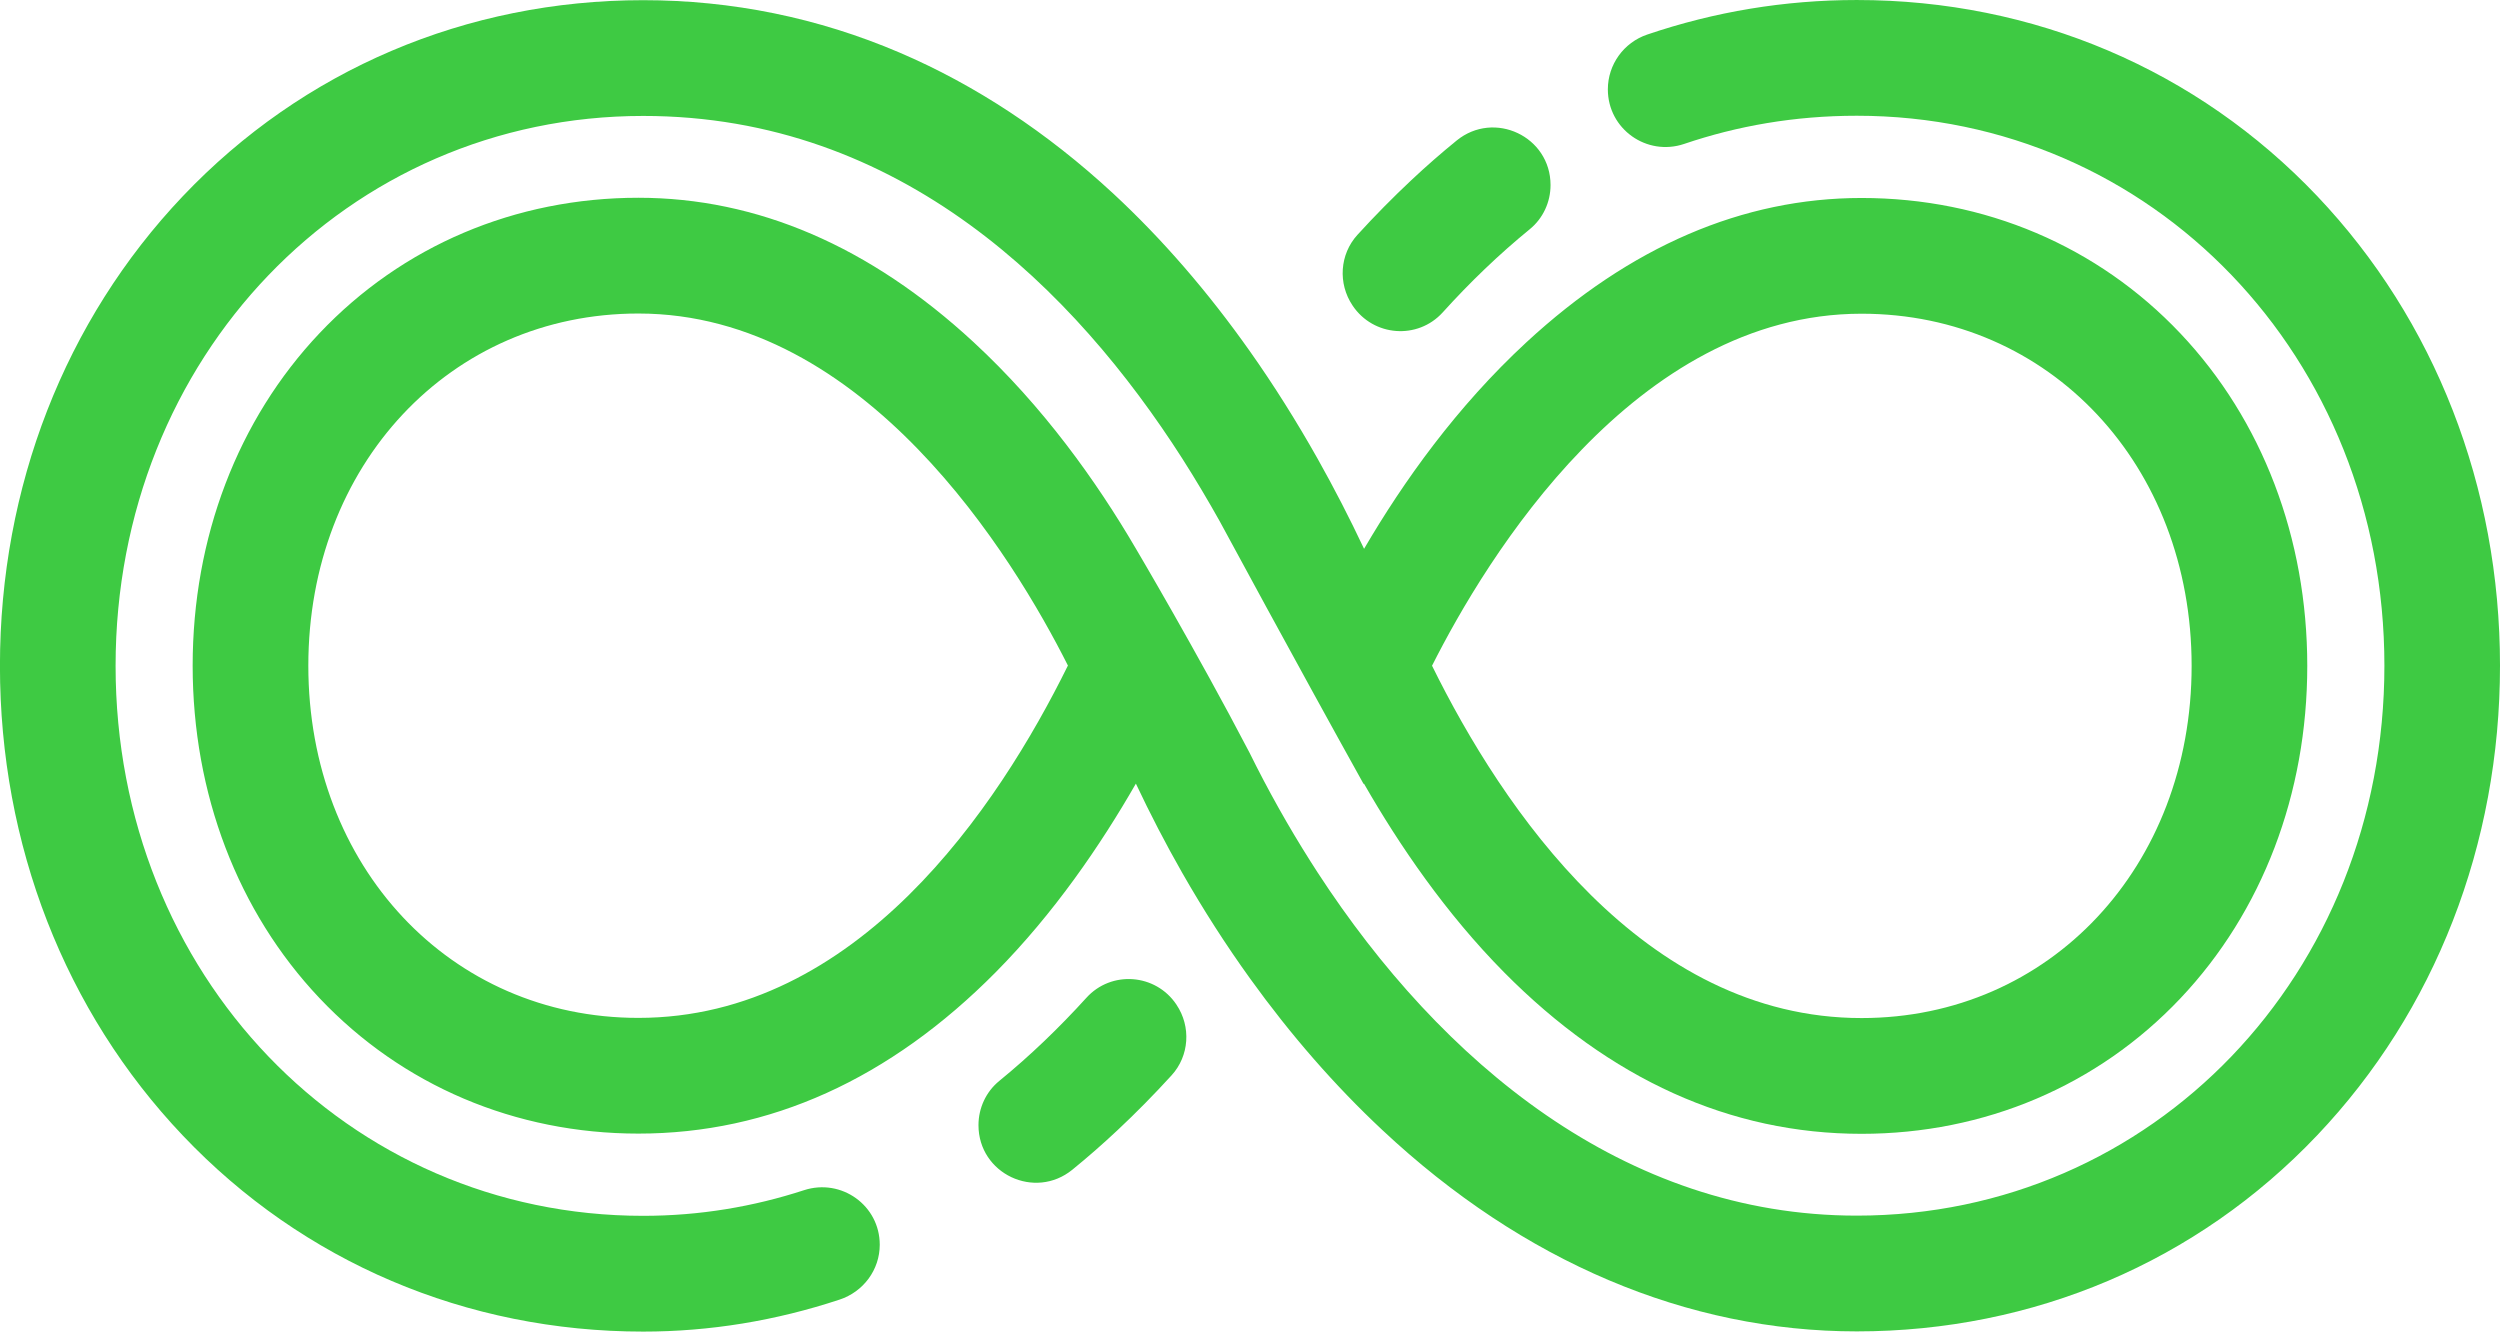
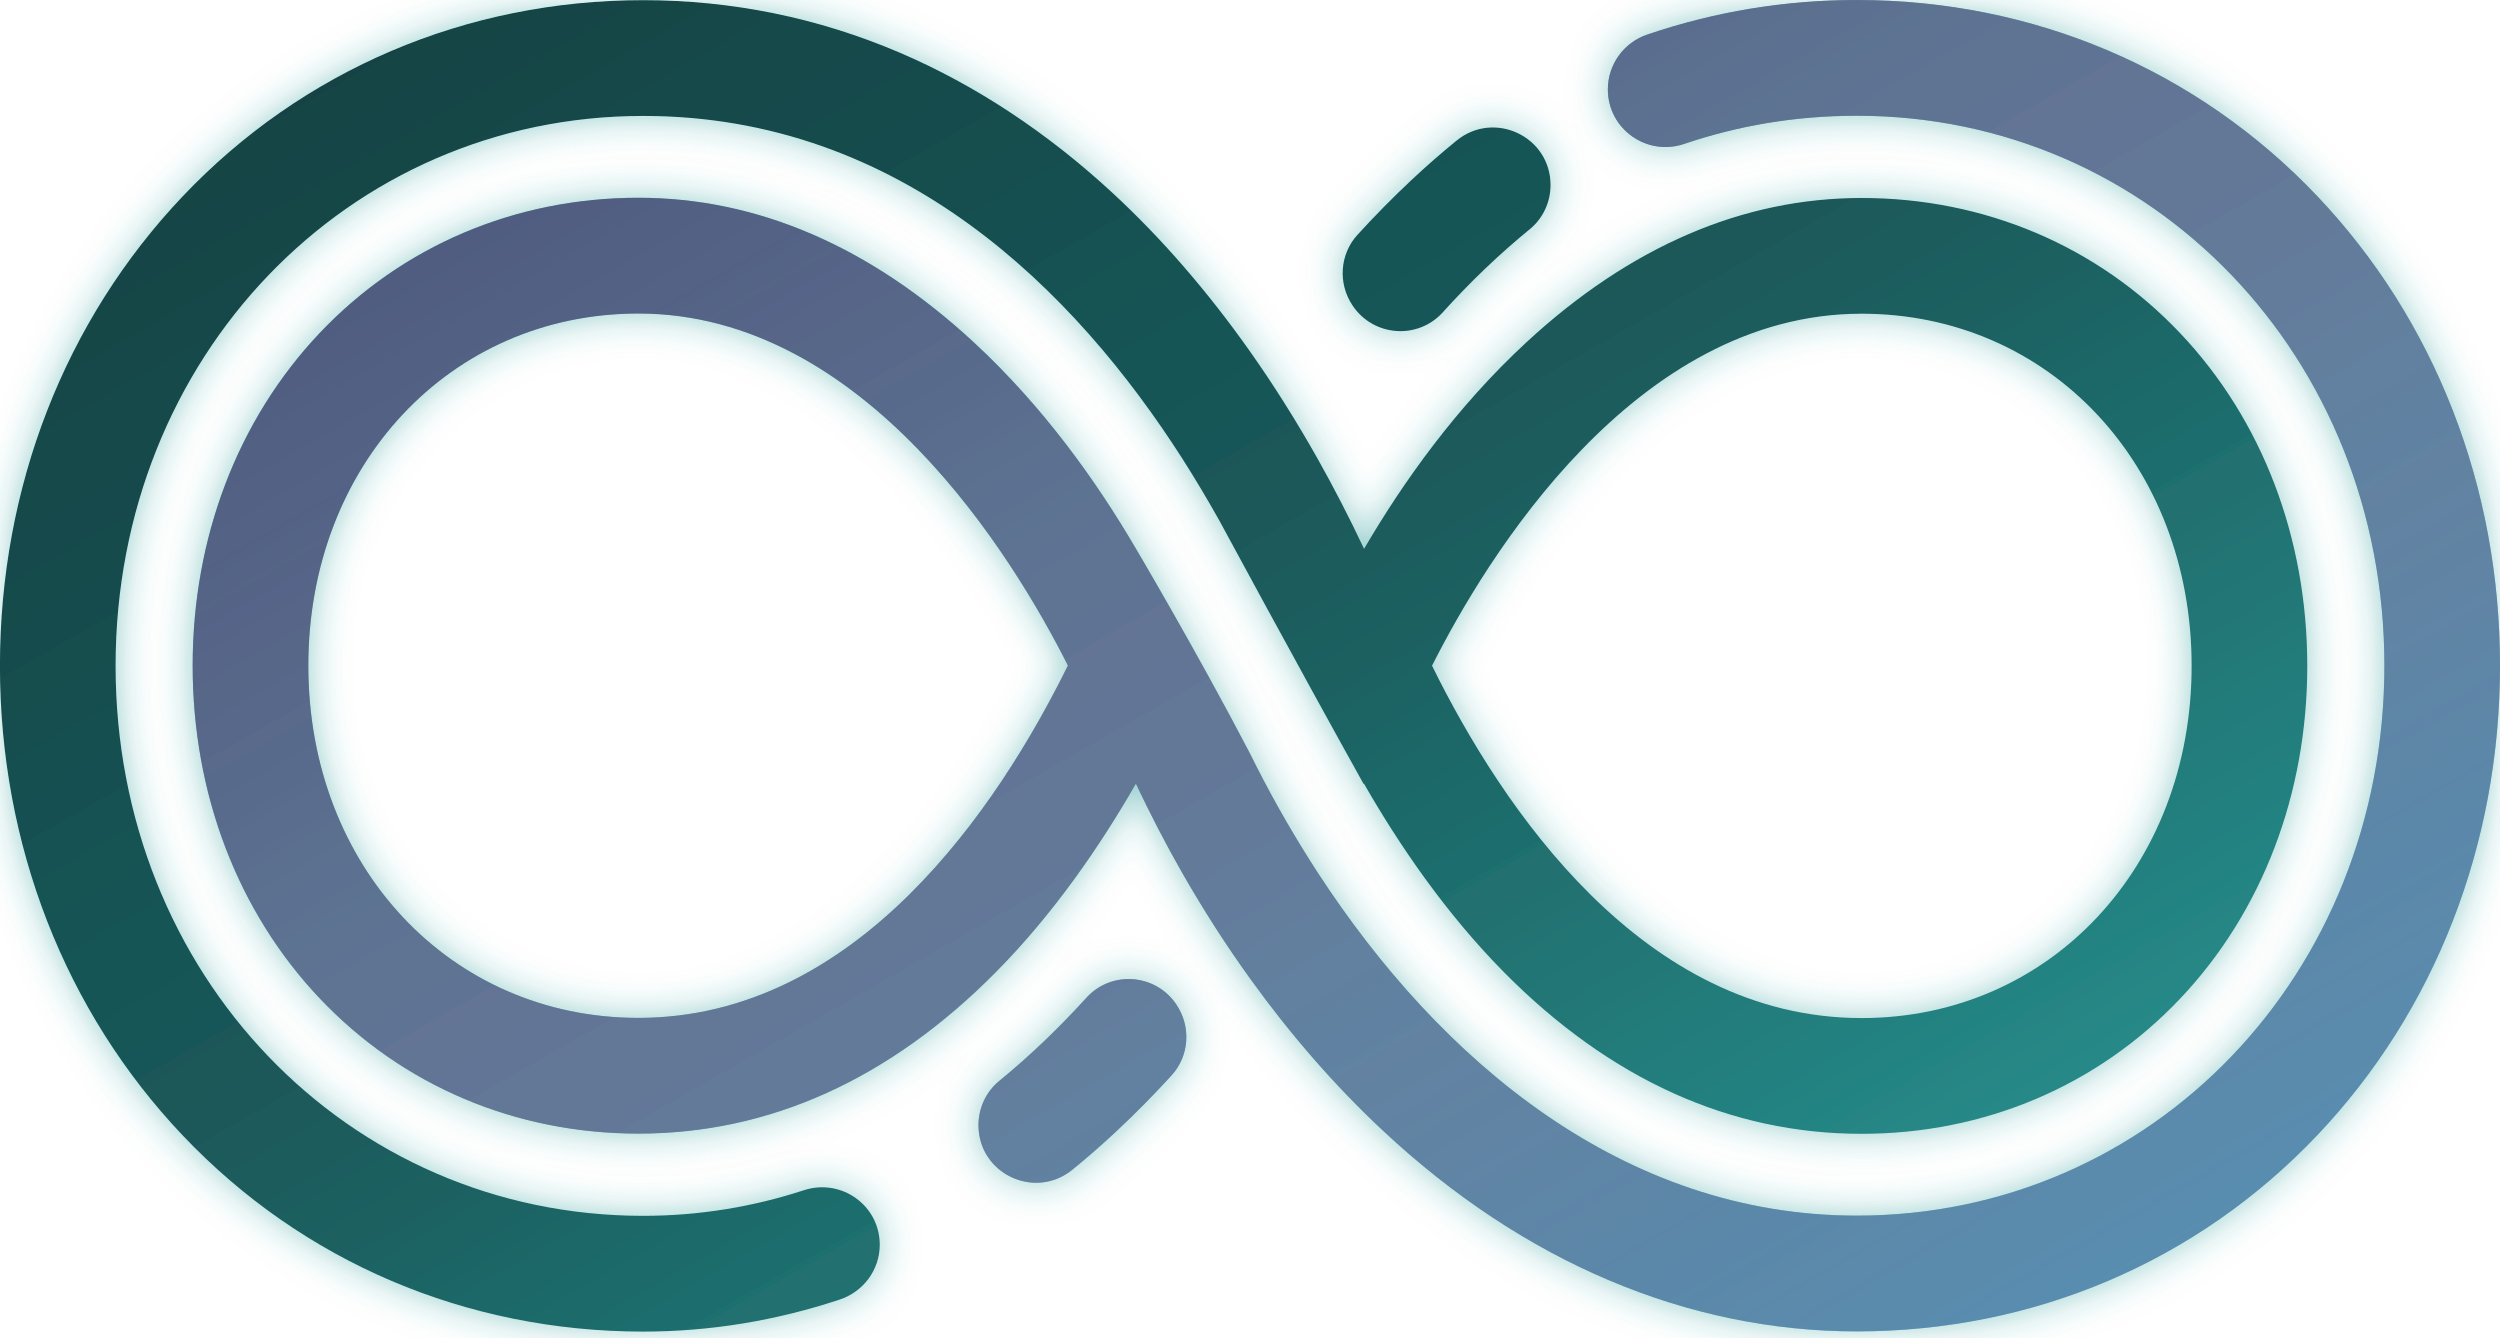
<svg xmlns="http://www.w3.org/2000/svg" width="402" height="215" viewBox="0 0 402 215" fill="none">
-   <path d="M182.653 88.227C176.304 77.374 167.738 65.356 156.532 54.998C139.869 39.599 121.738 31.8 102.65 31.8C82.875 31.8 64.667 39.53 51.38 53.579C38.224 67.486 30.979 86.473 30.979 107.038C30.979 127.617 38.224 146.597 51.38 160.503C64.667 174.553 82.871 182.283 102.65 182.283C123.743 182.283 143.084 173.537 160.143 156.3C169.474 146.866 176.934 135.963 182.65 126.006C184.97 130.928 187.455 135.713 190.094 140.339C193.49 146.281 197.127 151.954 201 157.331C207.491 166.353 214.621 174.549 222.292 181.721C244.898 202.897 271.273 214.088 298.569 214.088C326.999 214.088 353.292 202.897 372.595 182.564C391.556 162.596 402 135.778 402 107.038C402 78.309 391.552 51.495 372.595 31.519C353.292 11.194 326.999 0.002 298.569 0.002C286.991 0.002 275.694 1.883 264.869 5.559C261.093 6.844 258.542 10.382 258.542 14.37C258.542 20.751 264.8 25.185 270.835 23.135C279.316 20.258 288.543 18.612 298.573 18.612C346.144 18.612 383.412 57.456 383.412 107.038C383.412 156.634 346.144 195.474 298.573 195.474C261.147 195.474 231.719 170.764 211.901 140.339C211.513 139.743 211.137 139.155 210.76 138.559C207.149 132.867 203.861 126.986 200.923 121.033C192.43 104.753 182.653 88.227 182.653 88.227ZM102.65 163.676C72.392 163.676 49.579 139.328 49.579 107.041C49.579 74.766 72.392 50.414 102.65 50.414C139.166 50.414 163.013 89.731 171.721 107.018C160.458 129.851 137.829 163.676 102.65 163.676ZM189.153 161.515C185.819 156.554 178.701 156.008 174.687 160.45C170.315 165.268 165.644 169.761 160.681 173.814C158.557 175.549 157.339 178.172 157.339 180.925C157.339 188.736 166.393 193.017 172.447 188.079C174.909 186.075 177.326 183.96 179.703 181.729C182.68 178.941 185.58 175.995 188.392 172.91C191.246 169.784 191.546 165.076 189.18 161.561L189.153 161.515Z" fill="#3ECA43" />
-   <path d="M219.277 126.083L219.315 125.994C225.035 135.967 232.502 146.885 241.844 156.335C258.896 173.568 278.249 182.318 299.337 182.318C319.112 182.318 337.324 174.588 350.607 160.538C363.764 146.632 371.009 127.648 371.009 107.073C371.009 86.505 363.764 67.521 350.607 53.614C337.324 39.565 319.116 31.835 299.337 31.835C280.246 31.835 262.123 39.635 245.455 55.033C234.254 65.387 225.688 77.397 219.342 88.251C216.987 83.251 214.49 78.417 211.871 73.759C208.456 67.698 204.826 61.929 200.996 56.503C194.235 46.926 186.864 38.404 179.008 31.123C168.383 21.286 156.825 13.663 144.659 8.46C131.583 2.864 117.708 0.029 103.423 0.029C74.989 0.029 48.699 11.221 29.396 31.55C10.436 51.526 -0.009 78.34 -0.009 107.069C-0.009 135.809 10.436 162.623 29.396 182.595C48.695 202.928 74.989 214.12 103.423 214.12C114.151 214.12 124.734 212.374 135.002 208.978C138.832 207.716 141.463 204.19 141.463 200.151C141.463 193.829 135.294 189.429 129.286 191.383C121.154 194.032 112.526 195.505 103.426 195.505C55.852 195.505 18.587 156.662 18.587 107.069C18.587 57.483 55.852 18.643 103.426 18.643C144.897 18.643 172.847 46.746 190.125 73.755C192.288 77.147 194.285 80.52 196.125 83.809C196.125 83.809 208.379 106.488 219.277 126.083ZM299.337 163.704C264.162 163.704 241.529 129.879 230.271 107.049C238.983 89.762 262.829 50.445 299.337 50.445C329.599 50.445 352.413 74.798 352.413 107.073C352.413 139.355 329.599 163.704 299.337 163.704ZM217.513 49.157C220.852 54.122 227.962 54.668 231.984 50.238C236.351 45.403 241.022 40.911 245.981 36.862C248.113 35.127 249.327 32.504 249.327 29.758C249.327 21.947 240.269 17.671 234.219 22.605C231.761 24.608 229.341 26.716 226.967 28.947C223.986 31.743 221.086 34.681 218.274 37.765C215.416 40.9 215.124 45.596 217.483 49.111L217.513 49.157Z" fill="#3ECA43" />
+   <filter id="glow1" x="-50%" y="-50%" width="200%" height="200%">
+     <feGaussianBlur stdDeviation="8" result="blur" />
+     <feComposite in="SourceGraphic" in2="blur" operator="over" />
+   </filter>
+   <defs>
+     <linearGradient id="purpleGradient" x1="0%" y1="0%" x2="100%" y2="100%">
+       <stop offset="0%" stop-color="#0F3D3E" />
+       <stop offset="50%" stop-color="#1B5B5C" />
+       <stop offset="100%" stop-color="#2A9D9A" />
+     </linearGradient>
+     <linearGradient id="shimmerGradient" x1="0%" y1="0%" x2="100%" y2="100%">
+       <stop offset="0%" stop-color="#C77DFF" stop-opacity="0.7" />
+       <stop offset="40%" stop-color="#E0AAFF" stop-opacity="0.9" />
+       <stop offset="60%" stop-color="#E0AAFF" stop-opacity="0.9" />
+       <stop offset="100%" stop-color="#C77DFF" stop-opacity="0.7" />
+     </linearGradient>
+   </defs>
+   <g filter="url(#shadow)">
+     <path d="M182.653 88.227C176.304 77.374 167.738 65.356 156.532 54.998C139.869 39.599 121.738 31.8 102.65 31.8C82.875 31.8 64.667 39.53 51.38 53.579C38.224 67.486 30.979 86.473 30.979 107.038C30.979 127.617 38.224 146.597 51.38 160.503C64.667 174.553 82.871 182.283 102.65 182.283C123.743 182.283 143.084 173.537 160.143 156.3C169.474 146.866 176.934 135.963 182.65 126.006C184.97 130.928 187.455 135.713 190.094 140.339C193.49 146.281 197.127 151.954 201 157.331C207.491 166.353 214.621 174.549 222.292 181.721C244.898 202.897 271.273 214.088 298.569 214.088C326.999 214.088 353.292 202.897 372.595 182.564C391.556 162.596 402 135.778 402 107.038C402 78.309 391.552 51.495 372.595 31.519C353.292 11.194 326.999 0.002 298.569 0.002C286.991 0.002 275.694 1.883 264.869 5.559C261.093 6.844 258.542 10.382 258.542 14.37C258.542 20.751 264.8 25.185 270.835 23.135C279.316 20.258 288.543 18.612 298.573 18.612C346.144 18.612 383.412 57.456 383.412 107.038C383.412 156.634 346.144 195.474 298.573 195.474C261.147 195.474 231.719 170.764 211.901 140.339C211.513 139.743 211.137 139.155 210.76 138.559C207.149 132.867 203.861 126.986 200.923 121.033C192.43 104.753 182.653 88.227 182.653 88.227ZM102.65 163.676C72.392 163.676 49.579 139.328 49.579 107.041C49.579 74.766 72.392 50.414 102.65 50.414C139.166 50.414 163.013 89.731 171.721 107.018C160.458 129.851 137.829 163.676 102.65 163.676ZM189.153 161.515C185.819 156.554 178.701 156.008 174.687 160.45C170.315 165.268 165.644 169.761 160.681 173.814C158.557 175.549 157.339 178.172 157.339 180.925C157.339 188.736 166.393 193.017 172.447 188.079C174.909 186.075 177.326 183.96 179.703 181.729C182.68 178.941 185.58 175.995 188.392 172.91C191.246 169.784 191.546 165.076 189.18 161.561L189.153 161.515Z" fill="url(#purpleGradient)" />
+     <path d="M219.277 126.083L219.315 125.994C225.035 135.967 232.502 146.885 241.844 156.335C258.896 173.568 278.249 182.318 299.337 182.318C319.112 182.318 337.324 174.588 350.607 160.538C363.764 146.632 371.009 127.648 371.009 107.073C371.009 86.505 363.764 67.521 350.607 53.614C337.324 39.565 319.116 31.835 299.337 31.835C280.246 31.835 262.123 39.635 245.455 55.033C234.254 65.387 225.688 77.397 219.342 88.251C216.987 83.251 214.49 78.417 211.871 73.759C208.456 67.698 204.826 61.929 200.996 56.503C194.235 46.926 186.864 38.404 179.008 31.123C168.383 21.286 156.825 13.663 144.659 8.46C131.583 2.864 117.708 0.029 103.423 0.029C74.989 0.029 48.699 11.221 29.396 31.55C10.436 51.526 -0.009 78.34 -0.009 107.069C-0.009 135.809 10.436 162.623 29.396 182.595C48.695 202.928 74.989 214.12 103.423 214.12C114.151 214.12 124.734 212.374 135.002 208.978C138.832 207.716 141.463 204.19 141.463 200.151C141.463 193.829 135.294 189.429 129.286 191.383C121.154 194.032 112.526 195.505 103.426 195.505C55.852 195.505 18.587 156.662 18.587 107.069C18.587 57.483 55.852 18.643 103.426 18.643C144.897 18.643 172.847 46.746 190.125 73.755C192.288 77.147 194.285 80.52 196.125 83.809C196.125 83.809 208.379 106.488 219.277 126.083ZM299.337 163.704C264.162 163.704 241.529 129.879 230.271 107.049C238.983 89.762 262.829 50.445 299.337 50.445C329.599 50.445 352.413 74.798 352.413 107.073C352.413 139.355 329.599 163.704 299.337 163.704ZM217.513 49.157C220.852 54.122 227.962 54.668 231.984 50.238C236.351 45.403 241.022 40.911 245.981 36.862C248.113 35.127 249.327 32.504 249.327 29.758C249.327 21.947 240.269 17.671 234.219 22.605C231.761 24.608 229.341 26.716 226.967 28.947C223.986 31.743 221.086 34.681 218.274 37.765C215.416 40.9 215.124 45.596 217.483 49.111L217.513 49.157Z" fill="url(#purpleGradient)" />
+   </g>
+   <g opacity="0.4">
+     <path d="M182.653 88.227C176.304 77.374 167.738 65.356 156.532 54.998C139.869 39.599 121.738 31.8 102.65 31.8C82.875 31.8 64.667 39.53 51.38 53.579C38.224 67.486 30.979 86.473 30.979 107.038C30.979 127.617 38.224 146.597 51.38 160.503C64.667 174.553 82.871 182.283 102.65 182.283C123.743 182.283 143.084 173.537 160.143 156.3C169.474 146.866 176.934 135.963 182.65 126.006C184.97 130.928 187.455 135.713 190.094 140.339C193.49 146.281 197.127 151.954 201 157.331C207.491 166.353 214.621 174.549 222.292 181.721C244.898 202.897 271.273 214.088 298.569 214.088C326.999 214.088 353.292 202.897 372.595 182.564C391.556 162.596 402 135.778 402 107.038C402 78.309 391.552 51.495 372.595 31.519C353.292 11.194 326.999 0.002 298.569 0.002C286.991 0.002 275.694 1.883 264.869 5.559C261.093 6.844 258.542 10.382 258.542 14.37C258.542 20.751 264.8 25.185 270.835 23.135C279.316 20.258 288.543 18.612 298.573 18.612C346.144 18.612 383.412 57.456 383.412 107.038C383.412 156.634 346.144 195.474 298.573 195.474C261.147 195.474 231.719 170.764 211.901 140.339C211.513 139.743 211.137 139.155 210.76 138.559C207.149 132.867 203.861 126.986 200.923 121.033C192.43 104.753 182.653 88.227 182.653 88.227ZM102.65 163.676C72.392 163.676 49.579 139.328 49.579 107.041C49.579 74.766 72.392 50.414 102.65 50.414C139.166 50.414 163.013 89.731 171.721 107.018C160.458 129.851 137.829 163.676 102.65 163.676ZM189.153 161.515C185.819 156.554 178.701 156.008 174.687 160.45C170.315 165.268 165.644 169.761 160.681 173.814C158.557 175.549 157.339 178.172 157.339 180.925C157.339 188.736 166.393 193.017 172.447 188.079C174.909 186.075 177.326 183.96 179.703 181.729C182.68 178.941 185.58 175.995 188.392 172.91C191.246 169.784 191.546 165.076 189.18 161.561L189.153 161.515Z" fill="url(#shimmerGradient)" />
+   </g>
+   <defs>
+     <filter id="shadow" x="-10%" y="-10%" width="120%" height="120%">
+       <feDropShadow dx="0" dy="0" stdDeviation="3" flood-color="#2A9D9A" flood-opacity="0.5" />
+     </filter>
+   </defs>
</svg>
